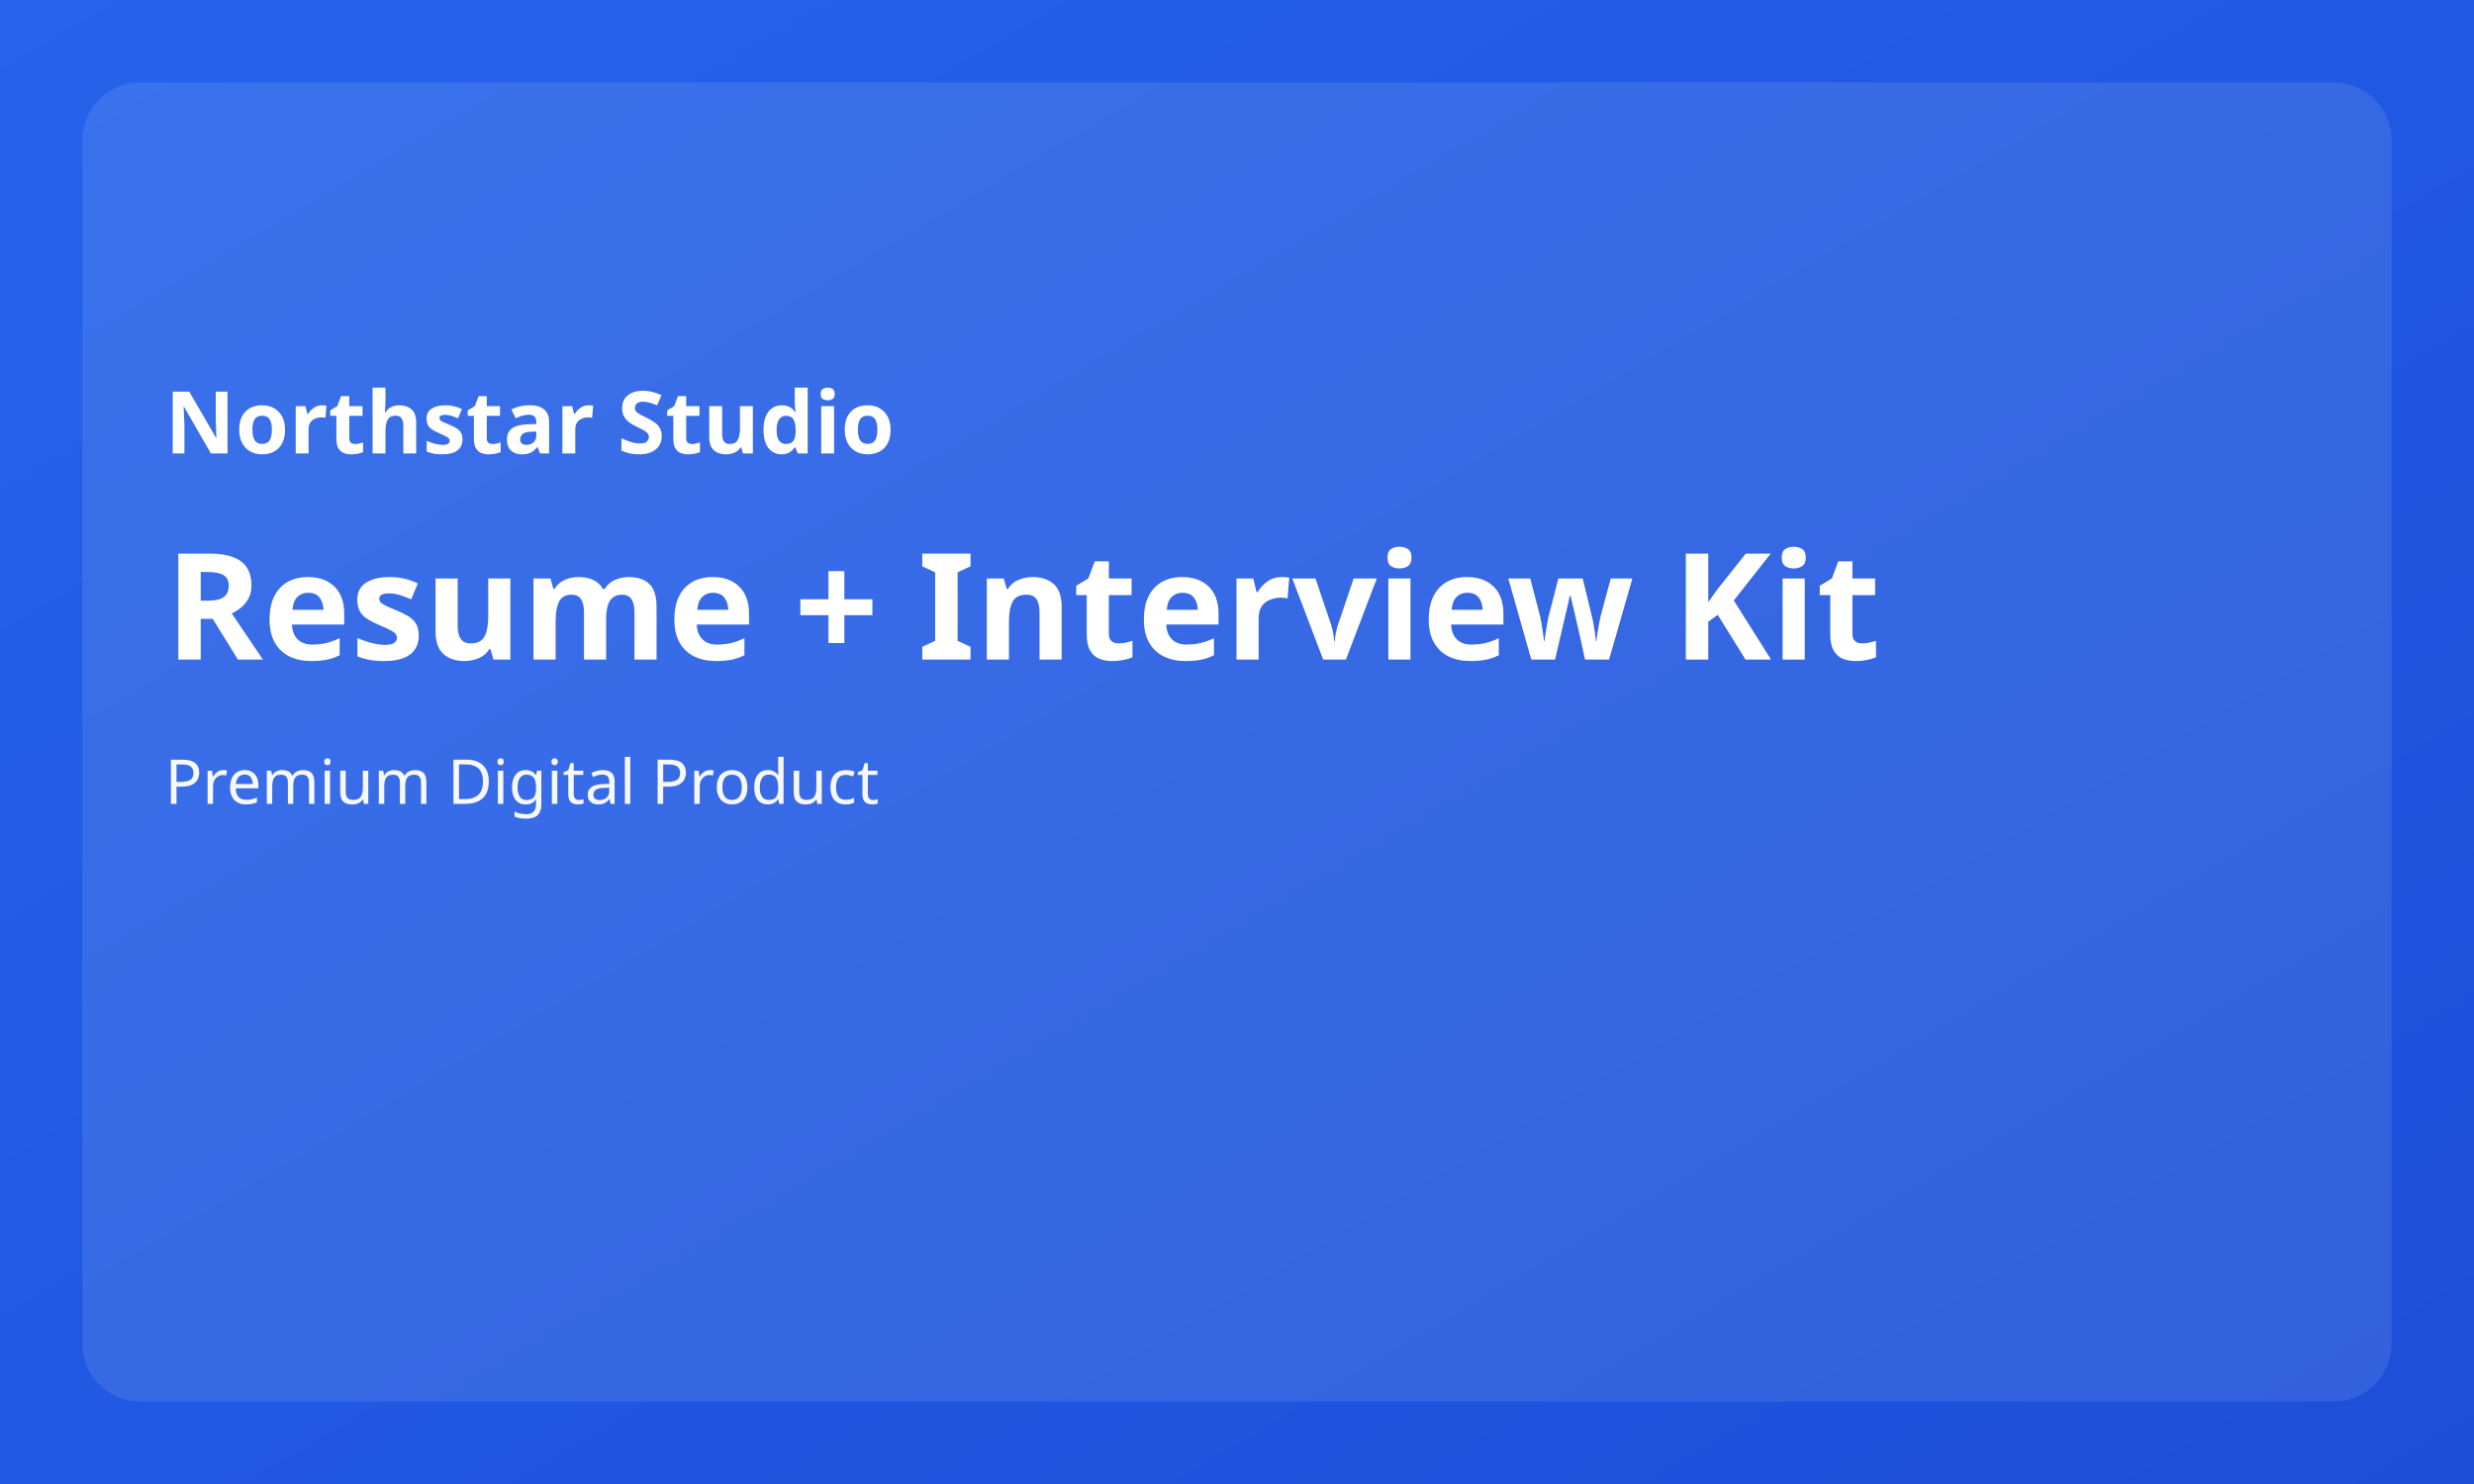
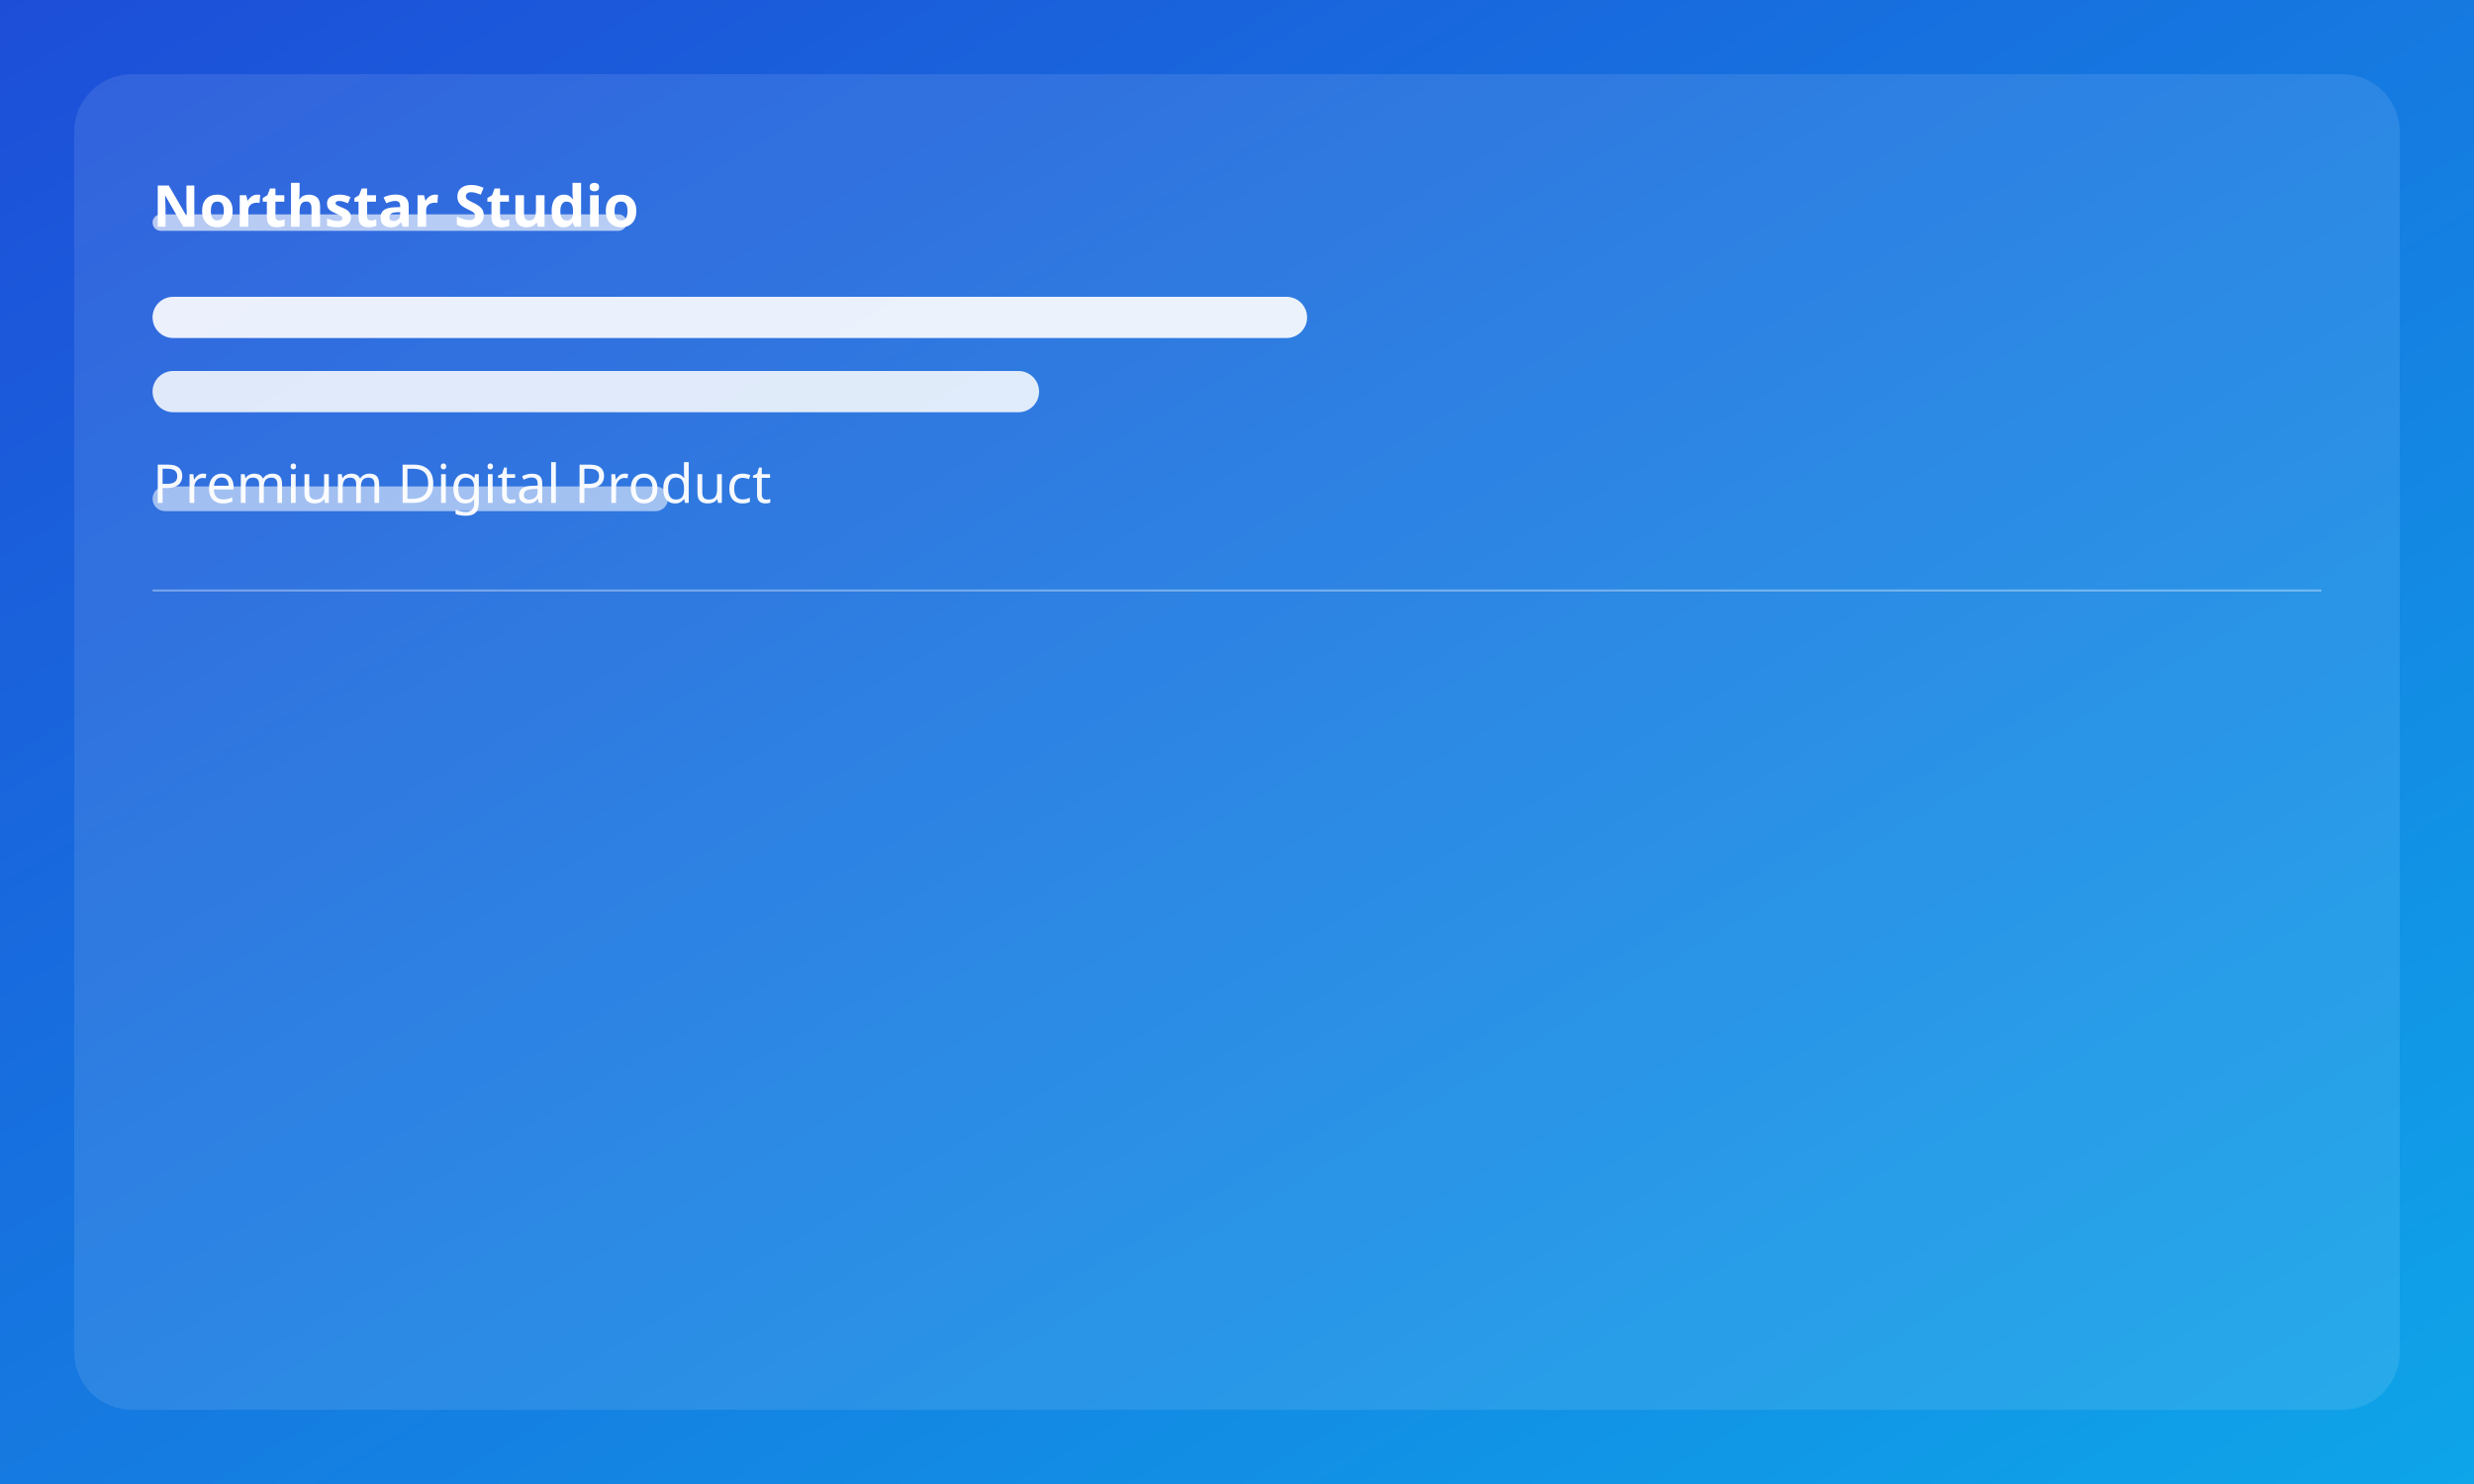
- <svg xmlns="http://www.w3.org/2000/svg" width="1200" height="720" viewBox="0 0 1200 720" role="img" aria-label="Resume + Interview Kit">
+ <svg xmlns="http://www.w3.org/2000/svg" width="1200" height="720" viewBox="0 0 1200 720" role="img" aria-label="Northstar Studio cover">
  <defs>
    <linearGradient id="g" x1="0" y1="0" x2="1" y2="1">
-       <stop offset="0%" stop-color="#2563eb" />
-       <stop offset="100%" stop-color="#1d4ed8" />
+       <stop offset="0%" stop-color="#1d4ed8" />
+       <stop offset="100%" stop-color="#0ea5e9" />
    </linearGradient>
  </defs>
  <rect width="1200" height="720" fill="url(#g)" />
-   <rect x="40" y="40" width="1120" height="640" rx="28" fill="rgba(255,255,255,0.10)" />
-   <text x="80" y="220" fill="white" font-size="42" font-family="Avenir Next,Segoe UI,sans-serif" font-weight="700">Northstar Studio</text>
-   <text x="80" y="320" fill="white" font-size="72" font-family="Avenir Next,Segoe UI,sans-serif" font-weight="800">Resume + Interview Kit</text>
-   <text x="80" y="390" fill="white" font-size="30" font-family="Avenir Next,Segoe UI,sans-serif" opacity="0.95">Premium Digital Product</text>
+   <rect x="36" y="36" width="1128" height="648" rx="28" fill="rgba(255,255,255,0.10)" />
+   <rect x="74" y="104" width="230" height="8" rx="4" fill="rgba(255,255,255,0.65)" />
+   <rect x="74" y="144" width="560" height="20" rx="10" fill="rgba(255,255,255,0.9)" />
+   <rect x="74" y="180" width="430" height="20" rx="10" fill="rgba(255,255,255,0.85)" />
+   <rect x="74" y="236" width="250" height="12" rx="6" fill="rgba(255,255,255,0.55)" />
+   <rect x="74" y="286" width="1052" height="1" fill="rgba(255,255,255,0.35)" />
+   <text x="74" y="110" fill="white" font-size="28" font-family="Avenir Next,Segoe UI,sans-serif" font-weight="700">Northstar Studio</text>
+   <text x="74" y="244" fill="white" font-size="26" font-family="Avenir Next,Segoe UI,sans-serif" opacity="0.95">Premium Digital Product</text>
</svg>
